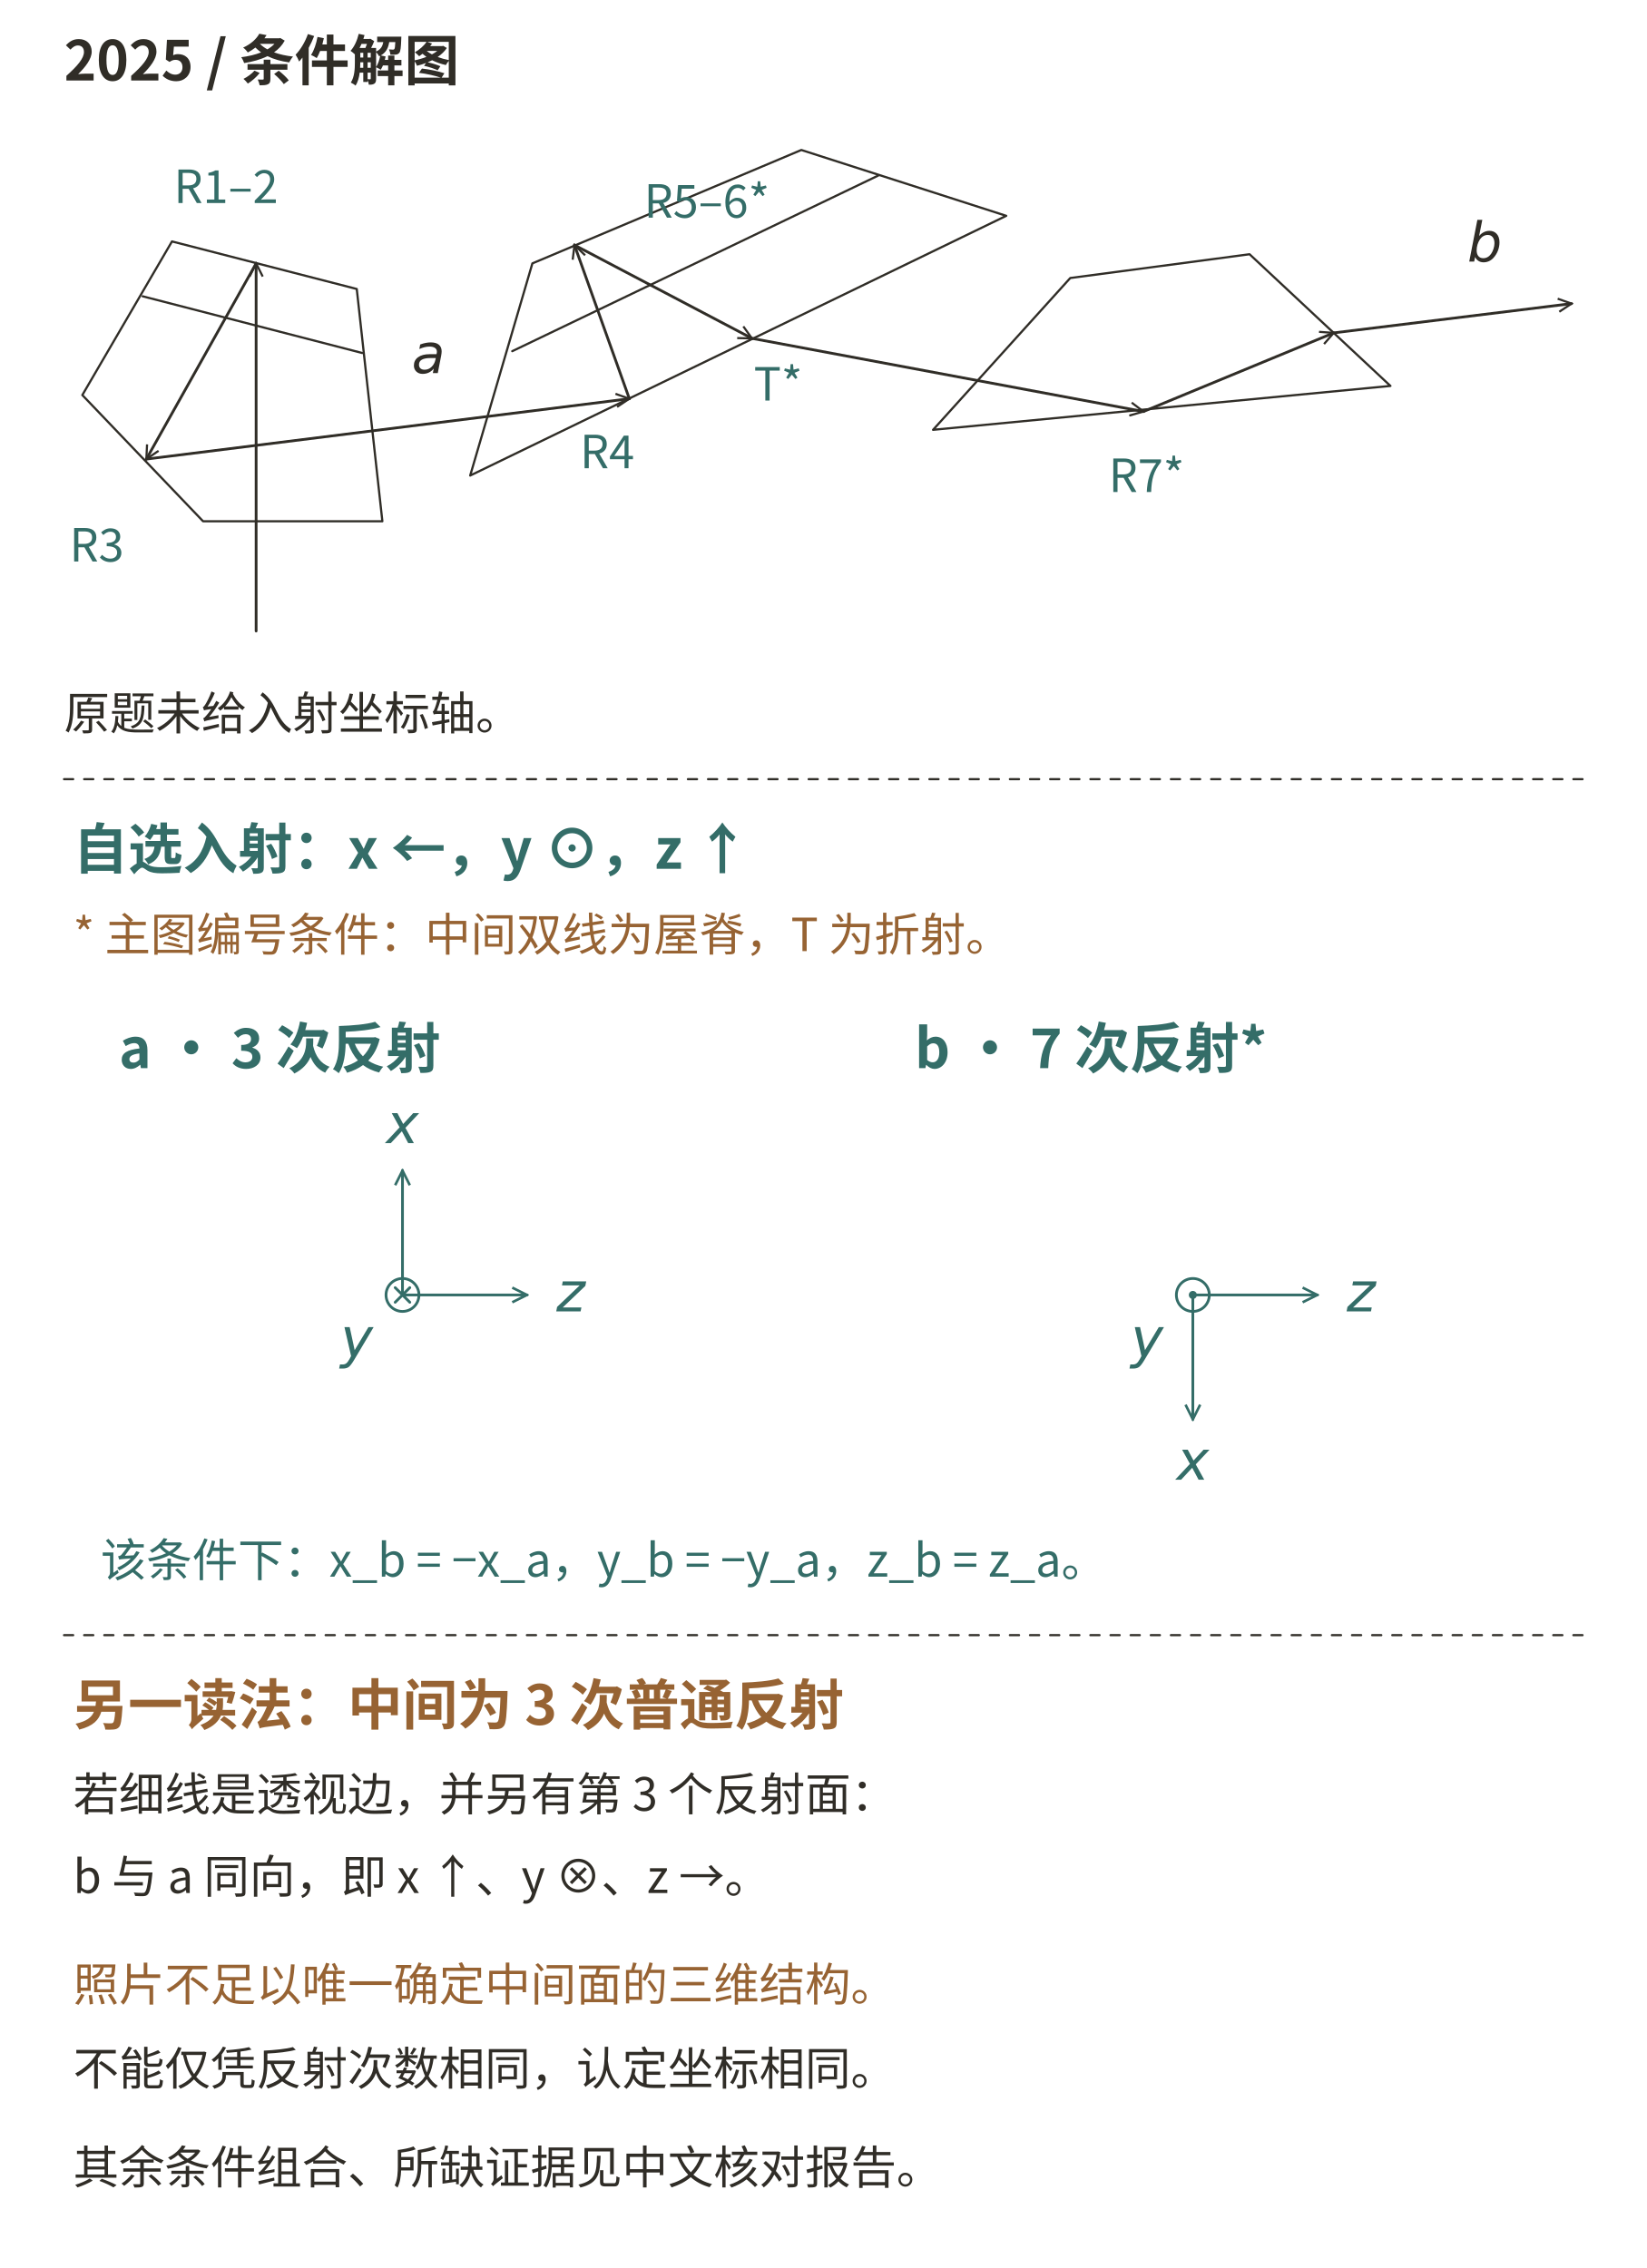
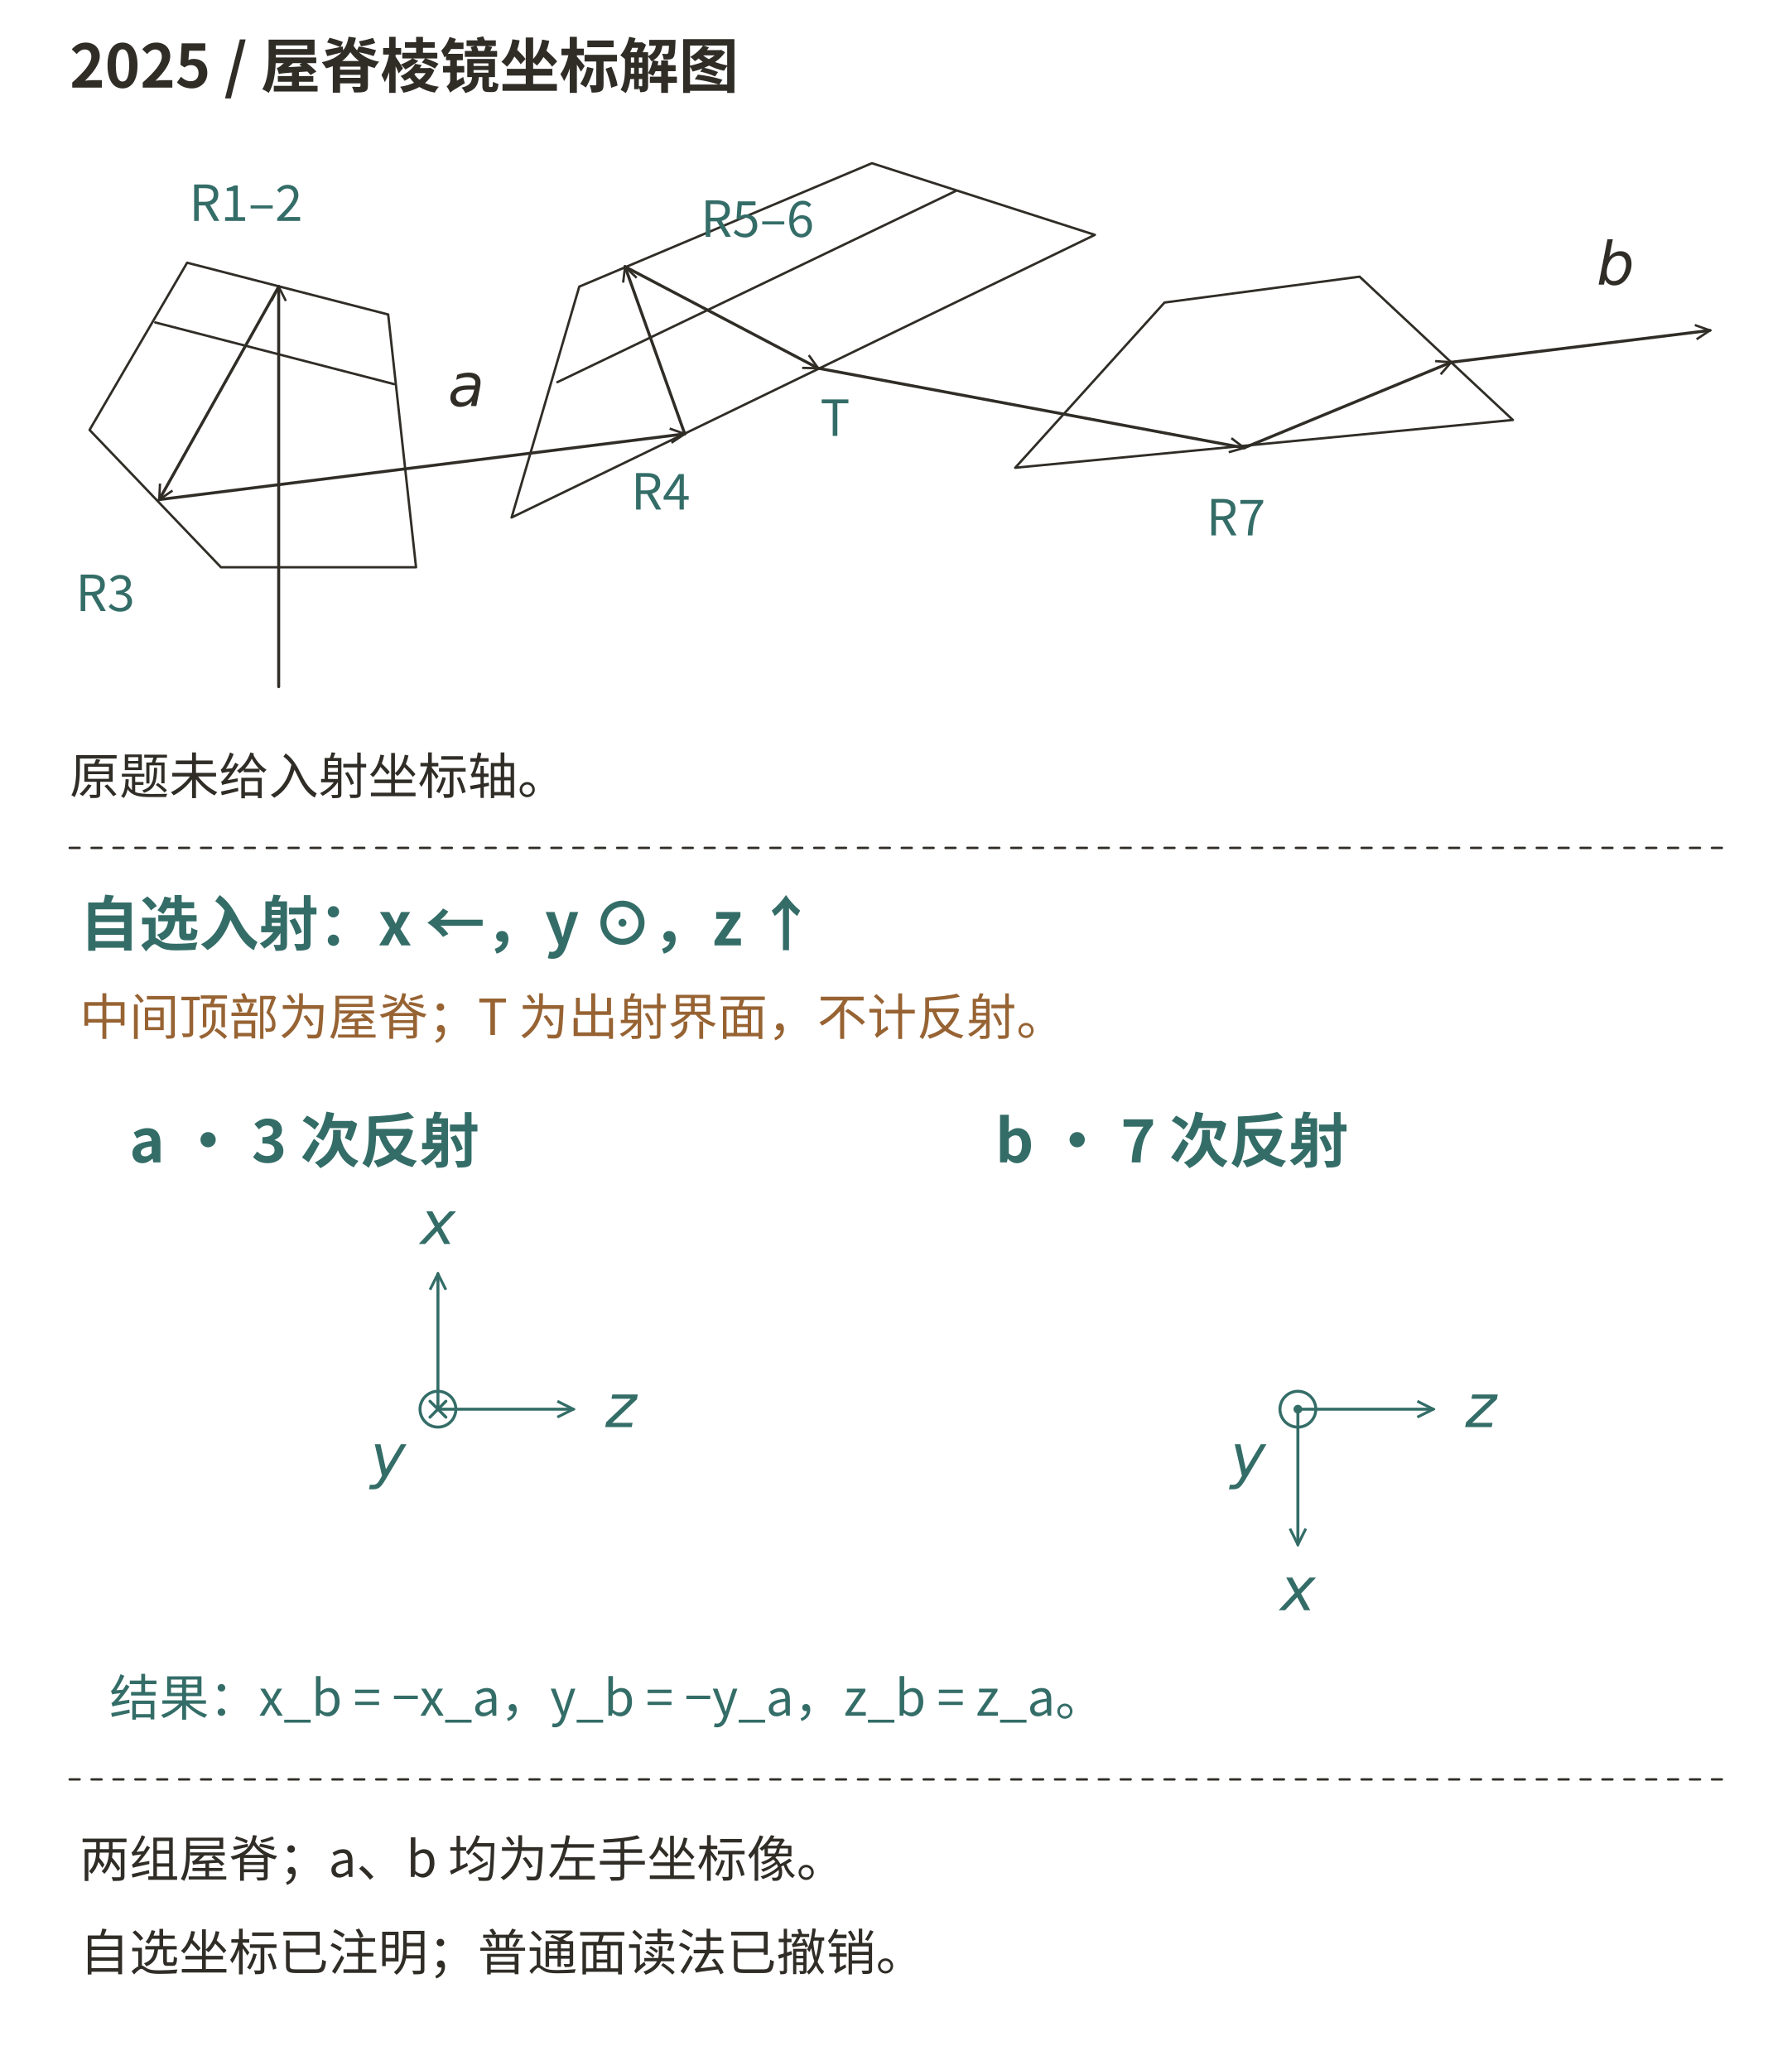
- <svg xmlns="http://www.w3.org/2000/svg" width="900" height="1240" viewBox="0 0 900 1240" role="img" aria-labelledby="title description">
+ <svg xmlns="http://www.w3.org/2000/svg" width="900" height="1040" viewBox="0 0 900 1040" role="img" aria-labelledby="title description">
  <defs>
    <marker id="arrow" viewBox="0 0 10 10" refX="9" refY="5" markerWidth="9" markerHeight="9" markerUnits="userSpaceOnUse" orient="auto-start-reverse">
      <path d="M1 1 L9 5 L1 9" fill="none" stroke="#302D27" stroke-width="1.3" />
    </marker>
    <marker id="answer-arrow" viewBox="0 0 10 10" refX="9" refY="5" markerWidth="10" markerHeight="10" markerUnits="userSpaceOnUse" orient="auto">
      <path d="M1 1 L9 5 L1 9" fill="none" stroke="#346D68" stroke-width="1.4" />
    </marker>
  </defs>
  <style>
.line {fill:none;stroke:#302D27;stroke-width:1.2;stroke-linejoin:round;stroke-linecap:round;vector-effect:non-scaling-stroke}
.ray {stroke-width:1.5}
.answer {stroke:#346D68;stroke-width:1.5}
text {fill:#302D27;font:28px 'Noto Sans CJK SC','Microsoft YaHei',sans-serif}
.math {font-family:'DejaVu Sans',sans-serif;font-style:italic;font-size:30px}
.heading {font-size:30px;font-weight:600}
.note {font-size:25px}
.number {font-size:25px;fill:#346D68}
.result {fill:#346D68}
.caution {fill:#976333}
</style>
-   <text x="35" y="44" class="heading" text-anchor="start">2025  /  条件解图</text>
+   <text x="35" y="44" class="heading" text-anchor="start">2025  /  屋脊棱镜坐标解图</text>
  <g id="original-geometry">
    <path class="line " d="M45,216 L94,132 L195,158 L209,285 L111,285 L45,216" />
    <style>
 .secondary{stroke:#976333;stroke-width:1.5}
 @media (prefers-color-scheme:dark){
 .line{stroke:#E8DCC3}text{fill:#E8DCC3}.answer{stroke:#9CCBBB}.result,.number{fill:#9CCBBB}
 .secondary{stroke:#DDB587}.caution{fill:#DDB587}
 #arrow path{stroke:#E8DCC3}#answer-arrow path{stroke:#9CCBBB}
 circle[style]{fill:#E8DCC3!important}
 }
 </style>
    <path class="line " d="M78,162 L198,193" />
    <path class="line " d="M257,260 L291,144 L438,82 L550,118 L257,260" />
    <path class="line " d="M280,192 L480,96" />
    <path class="line " d="M510,235 L585,152 L683,139 L760,211 L510,235" />
    <path class="line ray" d="M140,345 L140,144" marker-end="url(#arrow)" />
    <path class="line ray" d="M140,144 L80,251" marker-end="url(#arrow)" />
    <path class="line ray" d="M80,251 L344,218" marker-end="url(#arrow)" />
    <path class="line ray" d="M344,218 L314,134" marker-end="url(#arrow)" />
    <path class="line ray" d="M314,134 L411,185" marker-end="url(#arrow)" />
    <path class="line ray" d="M411,185 L625,225" marker-end="url(#arrow)" />
    <path class="line ray" d="M625,225 L729,182" marker-end="url(#arrow)" />
    <path class="line ray" d="M729,182 L859,166" marker-end="url(#arrow)" />
    <text x="225" y="204" class="math" text-anchor="start">a</text>
    <text x="802" y="143" class="math" text-anchor="start">b</text>
  </g>
  <g id="reflection-labels">
    <text x="95" y="111" class="number" text-anchor="start">R1–2</text>
    <text x="38" y="307" class="number" text-anchor="start">R3</text>
    <text x="317" y="256" class="number" text-anchor="start">R4</text>
-     <text x="352" y="119" class="number" text-anchor="start">R5–6*</text>
-     <text x="606" y="269" class="number" text-anchor="start">R7*</text>
-     <text x="412" y="219" class="number" text-anchor="start">T*</text>
+     <text x="352" y="119" class="number" text-anchor="start">R5–6</text>
+     <text x="606" y="269" class="number" text-anchor="start">R7</text>
+     <text x="412" y="219" class="number" text-anchor="start">T</text>
  </g>
  <text x="35" y="399" class="note" text-anchor="start">原题未给入射坐标轴。</text>
  <path class="line " d="M35,426 L865,426" stroke-dasharray="5 6" />
  <text x="40" y="475" class="heading result" text-anchor="start">自选入射：x ←，y ⊙，z ↑</text>
-   <text x="40" y="520" class="note caution" text-anchor="start">* 主图编号条件：中间双线为屋脊，T 为折射。</text>
+   <text x="40" y="520" class="note caution" text-anchor="start">中间顶部为屋脊；T 为出射界面，不计反射。</text>
  <text x="65" y="584" class="heading result" text-anchor="start">a  ·  3 次反射</text>
-   <text x="500" y="584" class="heading result" text-anchor="start">b  ·  7 次反射*</text>
+   <text x="500" y="584" class="heading result" text-anchor="start">b  ·  7 次反射</text>
  <path class="line answer" d="M220,708 L220,640" marker-end="url(#answer-arrow)" />
  <text x="220" y="625" class="math result" text-anchor="middle">x</text>
  <path class="line answer" d="M220,708 L288,708" marker-end="url(#answer-arrow)" />
  <text x="312" y="717" class="math result" text-anchor="middle">z</text>
  <circle class="line answer" cx="220" cy="708" r="9" />
  <path class="line answer" d="M216,704 L224,712" />
  <path class="line answer" d="M216,712 L224,704" />
  <text x="195" y="742" class="math result" text-anchor="middle">y</text>
  <path class="line answer" d="M652,708 L652,776" marker-end="url(#answer-arrow)" />
  <text x="652" y="809" class="math result" text-anchor="middle">x</text>
  <path class="line answer" d="M652,708 L720,708" marker-end="url(#answer-arrow)" />
  <text x="744" y="717" class="math result" text-anchor="middle">z</text>
  <circle class="line answer" cx="652" cy="708" r="9" />
  <circle class="line " cx="652" cy="708" r="2.2" style="fill:#346D68;stroke:none" />
  <text x="627" y="742" class="math result" text-anchor="middle">y</text>
-   <text x="55" y="862" class="note result" text-anchor="start">该条件下：x_b = −x_a，y_b = −y_a，z_b = z_a。</text>
+   <text x="55" y="862" class="note result" text-anchor="start">结果：x_b = −x_a，y_b = −y_a，z_b = z_a。</text>
  <path class="line " d="M35,894 L865,894" stroke-dasharray="5 6" />
-   <text x="40" y="943" class="heading caution" text-anchor="start">另一读法：中间为 3 次普通反射</text>
-   <text x="40" y="990" class="note" text-anchor="start">若细线是透视边，并另有第 3 个反射面：</text>
-   <text x="40" y="1035" class="note" text-anchor="start">b 与 a 同向，即 x ↑、y ⊗、z →。</text>
-   <text x="40" y="1094" class="note caution" text-anchor="start">照片不足以唯一确定中间面的三维结构。</text>
-   <text x="40" y="1140" class="note" text-anchor="start">不能仅凭反射次数相同，认定坐标相同。</text>
-   <text x="40" y="1194" class="note" text-anchor="start">其余条件组合、所缺证据见中文核对报告。</text>
+   <text x="40" y="943" class="note" text-anchor="start">两组屋脊；a、b 均为左手坐标像。</text>
+   <text x="40" y="990" class="note" text-anchor="start">自选坐标已注明；普通面读法已撤销。</text>
</svg>
